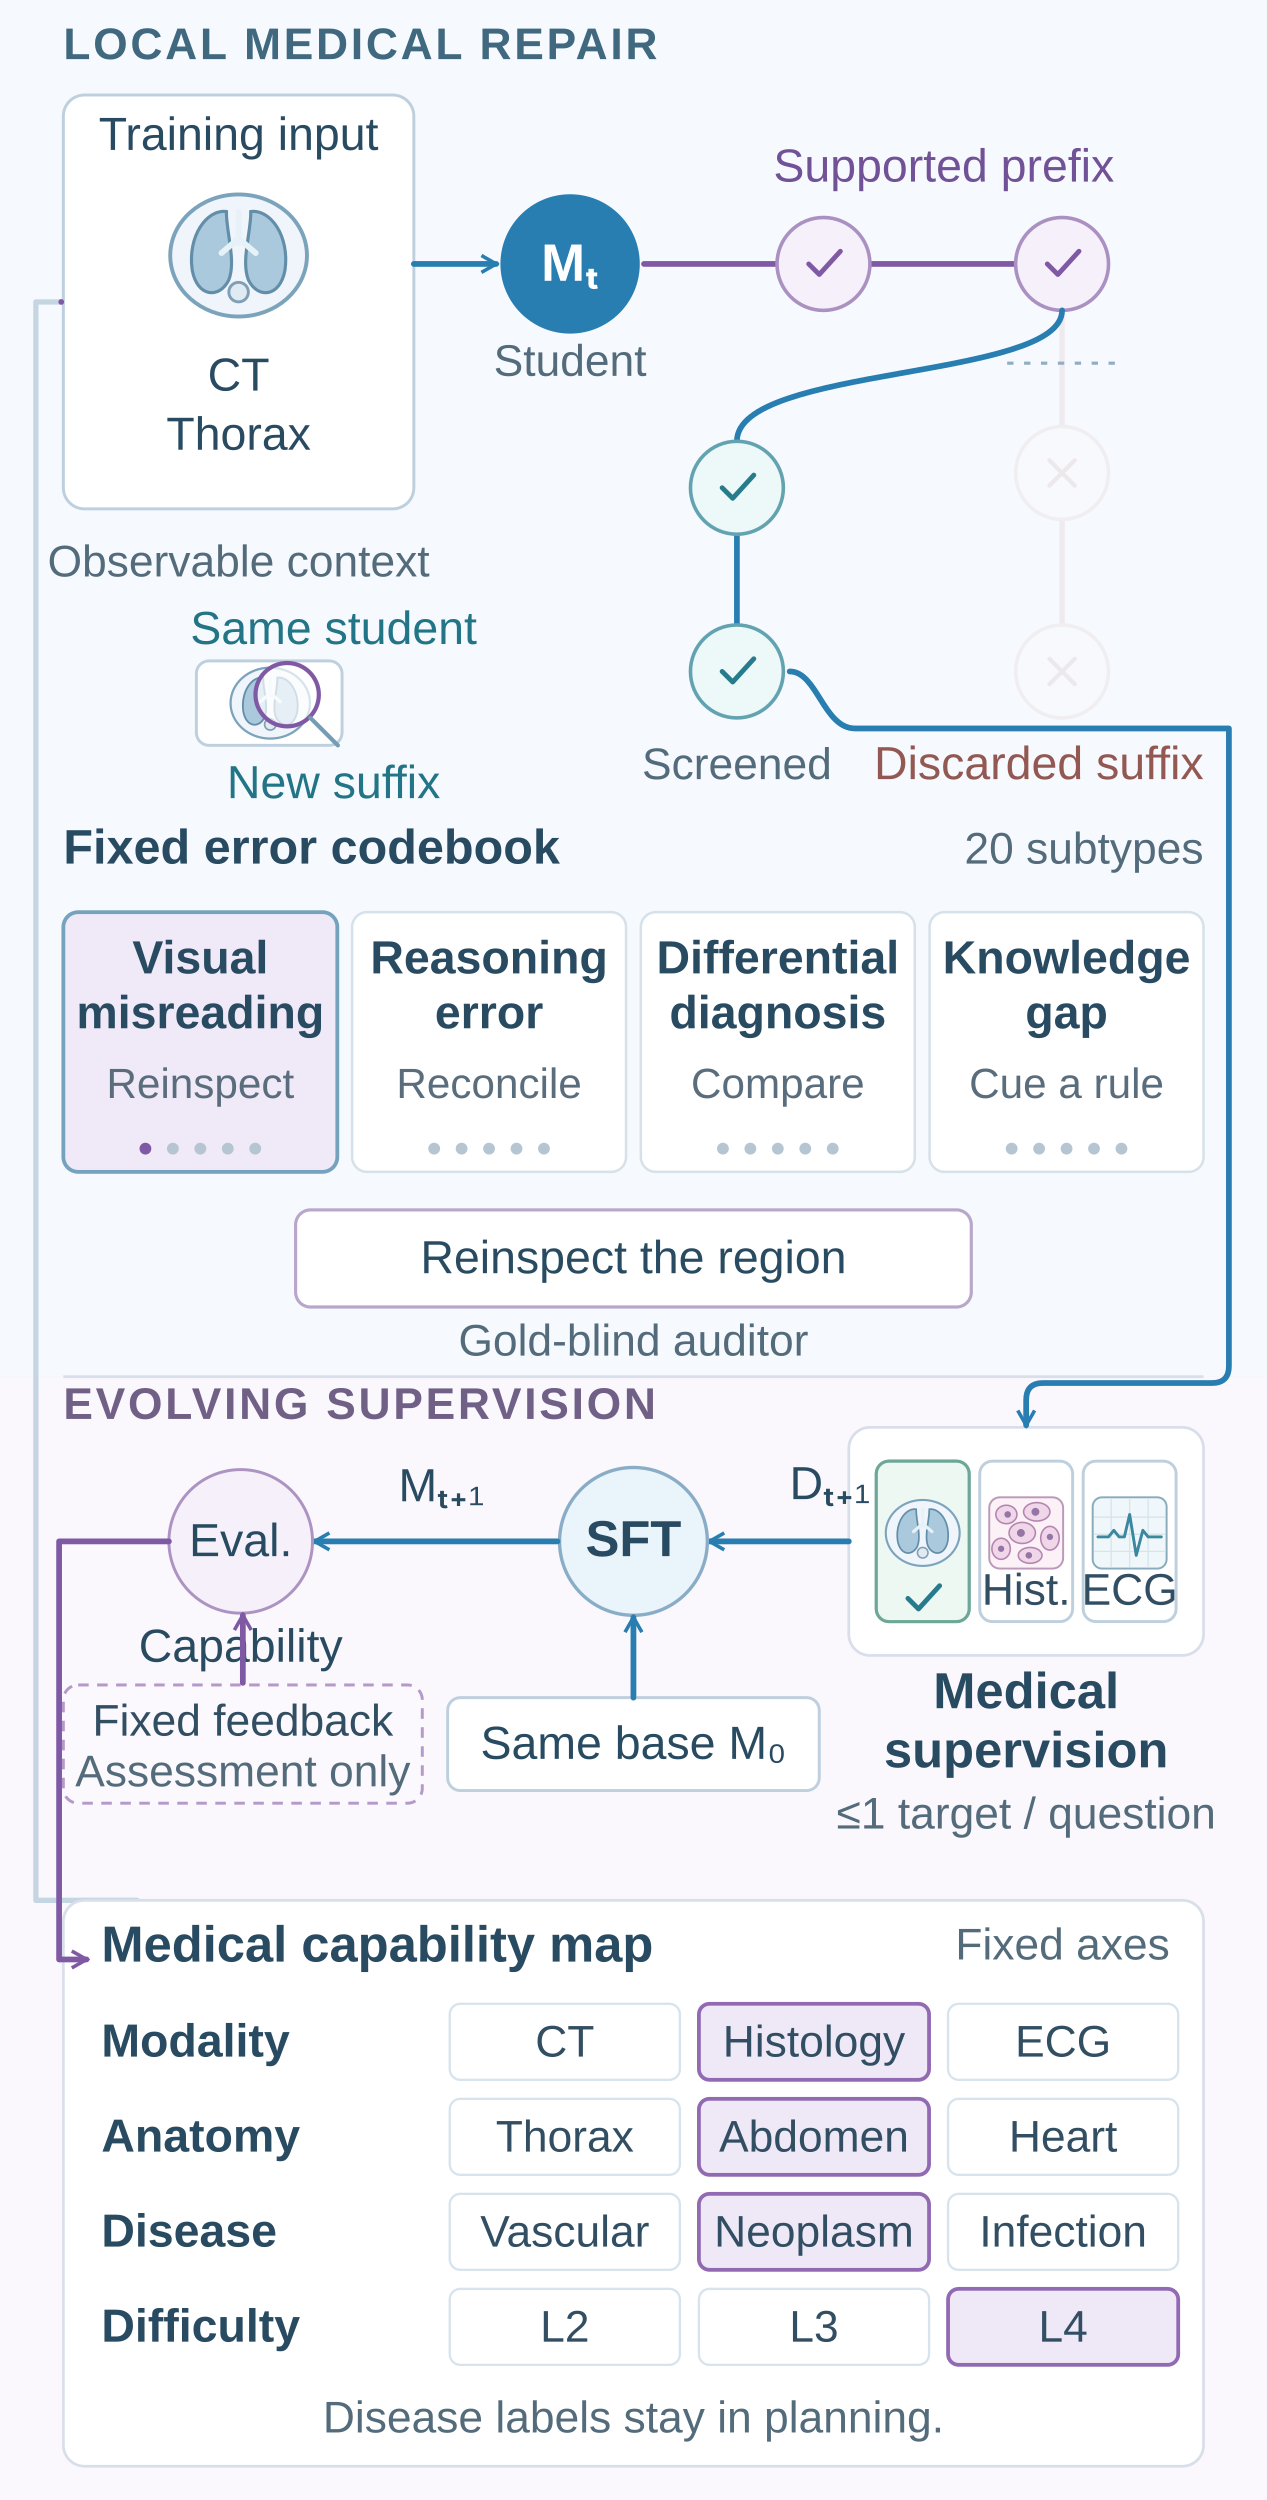
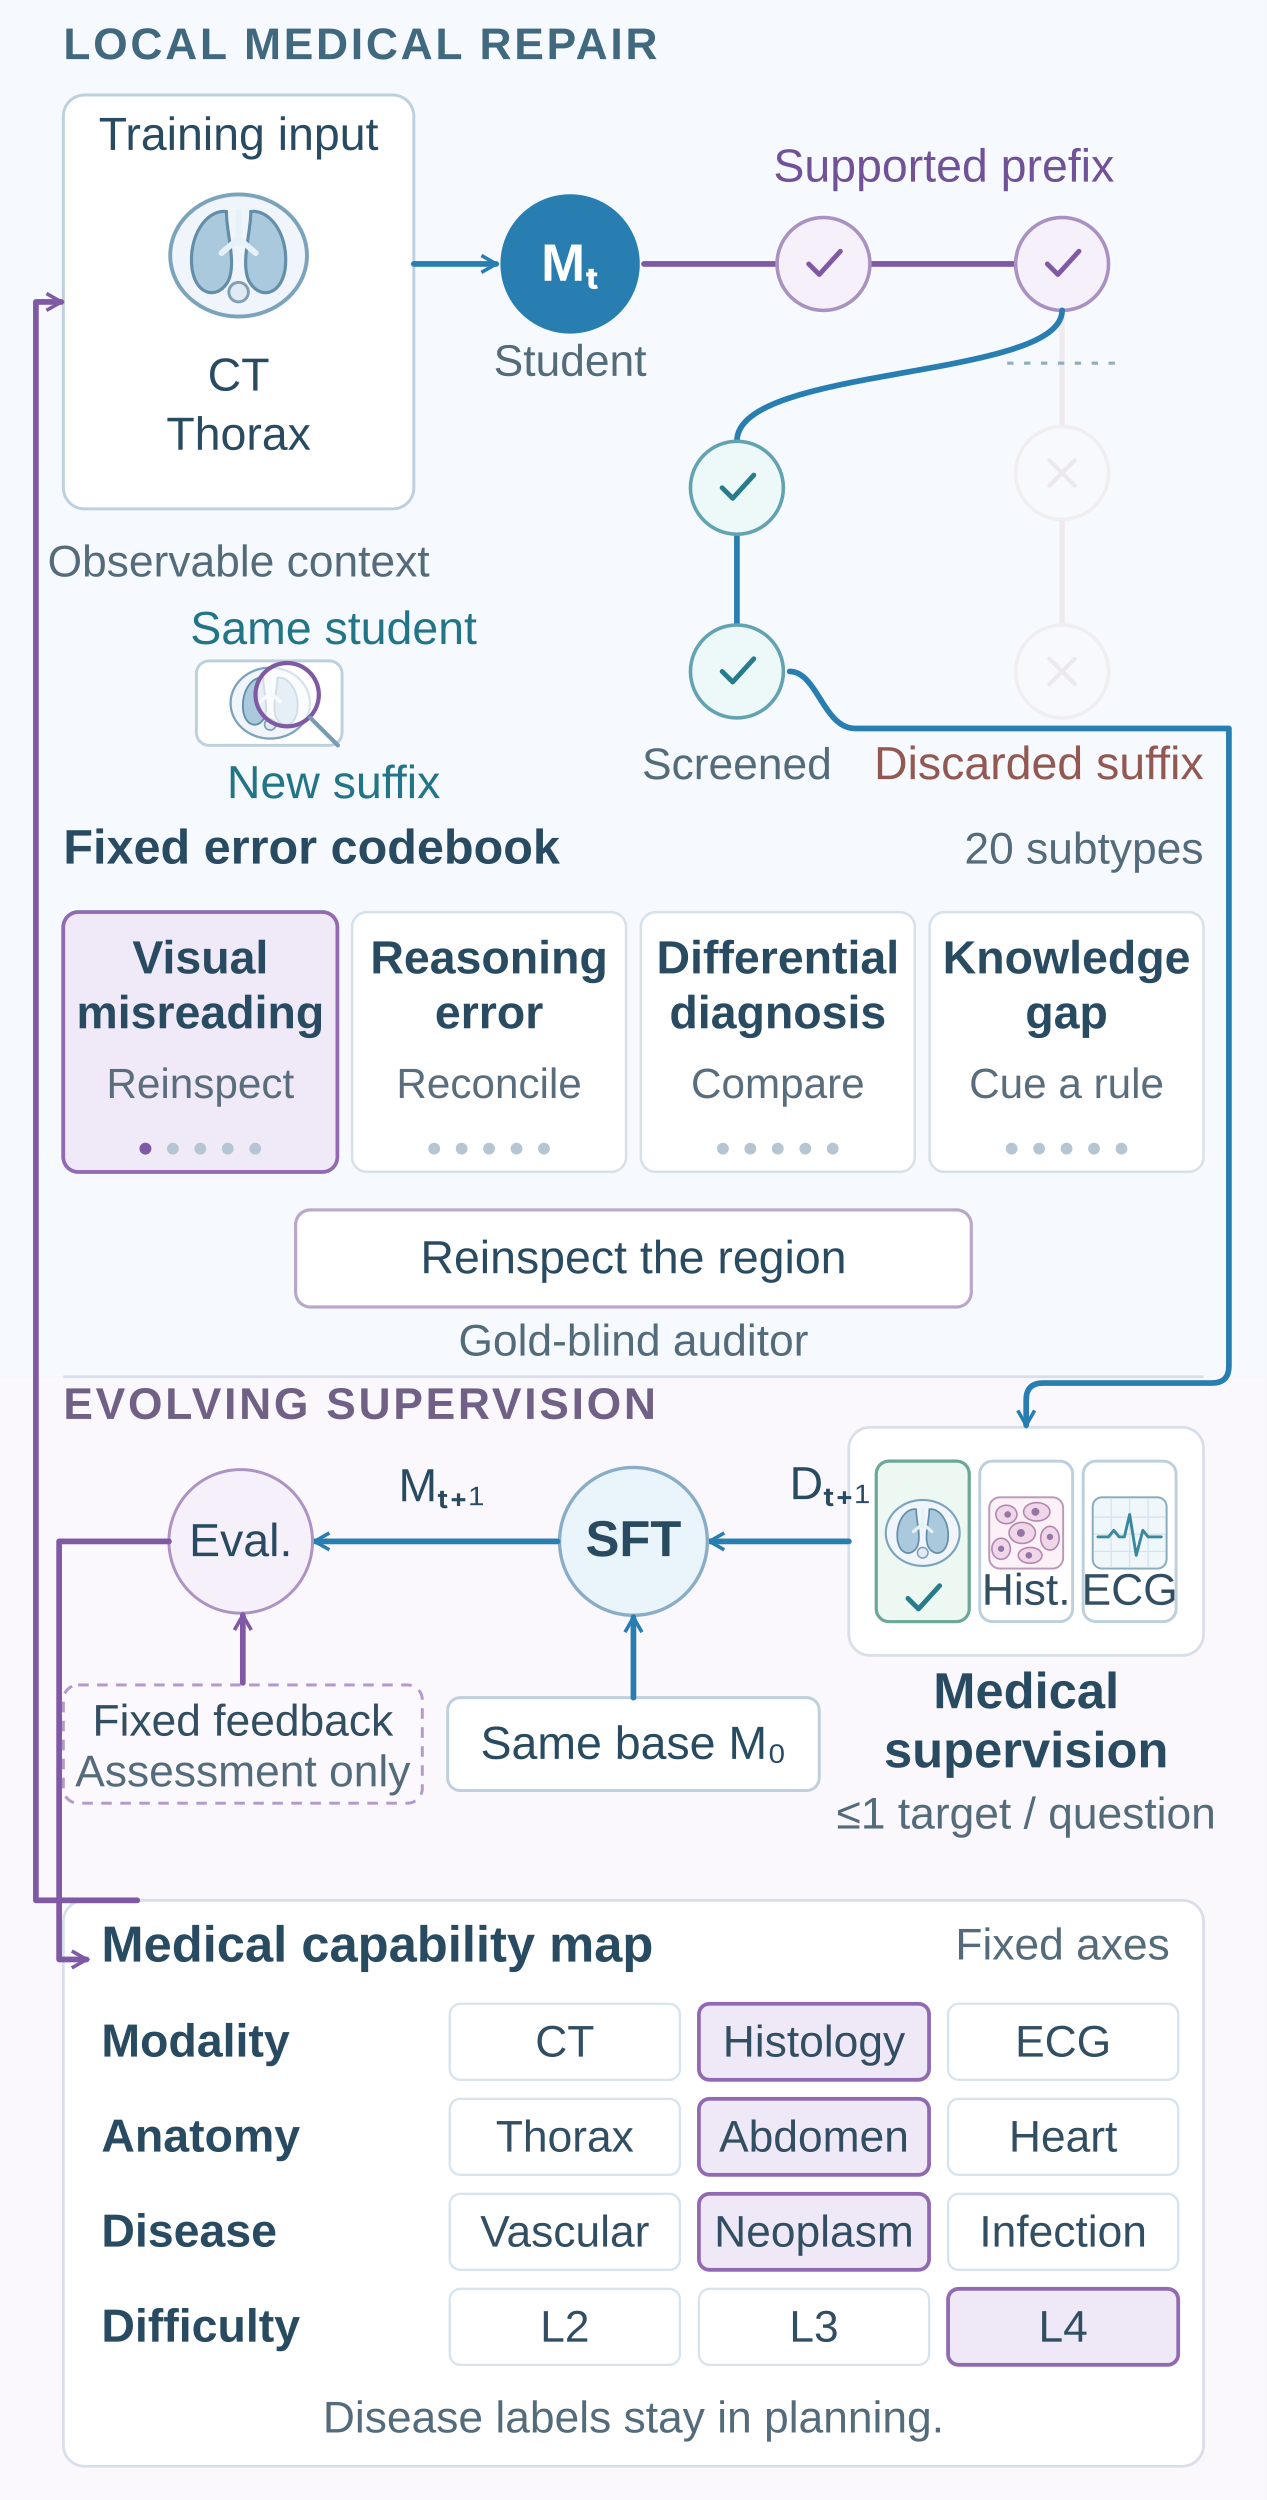
- <svg xmlns="http://www.w3.org/2000/svg" viewBox="0 0 600 1184" class="navigation-scene" role="group" aria-labelledby="scene-title scene-description" data-mobile="true">
+ <svg xmlns="http://www.w3.org/2000/svg" viewBox="0 0 600 1184" class="navigation-scene" role="img" aria-labelledby="scene-title scene-description" data-mobile="true">
  <style>
.navigation-scene{font-family:-apple-system,BlinkMacSystemFont,'Segoe UI',Arial,sans-serif;background:#fff;color:#23475d}
.navigation-scene text{font-size:23px;fill:#294b62}
.navigation-scene .small{font-size:21px;fill:#536b7a}
.navigation-scene .section-label{font-size:21px;letter-spacing:1.3px;font-weight:650;fill:#40687e}
.navigation-scene .title{font-size:24px;font-weight:650;fill:#294b62}
.navigation-scene .white{fill:#fff;font-size:25px;font-weight:600}
.navigation-scene .good-label{fill:#725297;font-size:22px}
.navigation-scene .repair-label{fill:#227487;font-size:22px}
.navigation-scene .bad-label{fill:#925851;font-size:22px}
.navigation-scene .base{font-size:22px;fill:#294b62}
.navigation-scene .book-title{font-size:23px;font-weight:650}
.navigation-scene .family-name{font-size:22px;font-weight:600}
.navigation-scene .family-operation{font-size:20px;fill:#5a6d7c}
.navigation-scene .axis-label{font-size:22px;font-weight:600}
.navigation-scene .tag-text{font-size:21px;fill:#324e62}
.navigation-scene .route{stroke:#c5d5e1;stroke-width:2.5;stroke-linecap:round;stroke-linejoin:round}
.navigation-scene .draw-blue{stroke:#287db1;stroke-width:2.7}.navigation-scene .draw-violet{stroke:#8059a5;stroke-width:2.7}
.navigation-scene .draw-red{stroke:#bd7b72;stroke-width:2.5}.navigation-scene .rollback{stroke:#b58176;stroke-dasharray:5 6}
.navigation-scene .node{stroke:#becfdd;stroke-width:1.7;fill:#fff}.navigation-scene .node.good{stroke:#aa91c1;fill:#f5f0fa}
.navigation-scene .node.bad{stroke:#cb9c94;fill:#fcf1ee}.navigation-scene .node.repaired{stroke:#63a3b1;fill:#edf8f8}
.navigation-scene .check{fill:none;stroke:#267c8c;stroke-width:2.3;stroke-linecap:round;stroke-linejoin:round}
.navigation-scene .node.good+.check{stroke:#8059a5}.navigation-scene .cross{stroke:#b36e65;stroke-width:2;stroke-linecap:round}
.navigation-scene .local-region{fill:#f6faff}.navigation-scene .supervision-region{fill:#faf7fd}
.navigation-scene .outer-label{fill:#716086}.navigation-scene .panel{fill:#fff;stroke:#d8deea;stroke-width:1.3}.navigation-scene .plain{fill:#fff;stroke:#becfdd;stroke-width:1.4}
.navigation-scene .family-card{fill:#fff;stroke:#d6e1e9;stroke-width:1.2}.navigation-scene .family-active{fill:#f0e9f8;stroke:#9369b4;stroke-width:1.7}
.navigation-scene .family-control{cursor:pointer;outline:none}.navigation-scene .family-control:focus .family-card{stroke:#326f9e;stroke-width:3}
.navigation-scene .family-selected{stroke:#75a3be;stroke-width:1.8}.navigation-scene .family-control:hover .family-card{stroke:#7a58a0}
.navigation-scene .action-line{fill:none;stroke:#769cb4;stroke-width:2;stroke-linecap:round;stroke-linejoin:round}
.navigation-scene .action-cue{fill:#f1eaf8;stroke:#9574b0;stroke-width:1.5}.navigation-scene .action-dash{stroke-dasharray:3 4}
.navigation-scene .action-label{font-size:21px;fill:#4f6577}
.navigation-scene .action-accent{fill:#e6f3f5;stroke:#4d95a5;stroke-width:1.7}
.navigation-scene .subtype-dot{fill:#b6c5d2}.navigation-scene .active-subtype{fill:#8059a5}
.navigation-scene .tag-chip{fill:#fff;stroke:#d7e3ed;stroke-width:1.1}.navigation-scene .tag-focus{fill:#e5f1fa;stroke:#5999c0;stroke-width:1.8}
+ .navigation-scene .tag-focus-next{fill:#efe9f7;stroke:#916ab3;stroke-width:1.8}
.navigation-scene .hint-shape{fill:#fff;stroke:#b8a7ca;stroke-width:1.5}.navigation-scene .sft{fill:#eaf4fb;stroke:#8aadc7;stroke-width:1.6}
.navigation-scene .feedback-shape{fill:#f5f0f9;stroke:#ac93c2;stroke-width:1.4}.navigation-scene .feedback-bank{fill:#fbf9fd;stroke:#b49aca;stroke-width:1.4;stroke-dasharray:5 4}
.navigation-scene .active-target{fill:#edf8f3;stroke:#6da797;stroke-width:1.5}.navigation-scene .ring{fill:none;stroke:#b97c70;stroke-width:1.8;stroke-dasharray:4 5}
.navigation-scene .boundary{stroke:#90aec2;stroke-width:1.5;stroke-dasharray:3 5}.navigation-scene .divider{stroke:#d8dfea;stroke-width:1.3}
.navigation-scene .fresh-route{stroke:#a6bfce;stroke-dasharray:5 7}.navigation-scene .marker-blue{fill:#287db1}.navigation-scene .marker-violet{fill:#8059a5}
</style>
  <defs>
    <marker id="arrow-blue" viewBox="0 0 10 10" refX="8" refY="5" markerWidth="10" markerHeight="10" markerUnits="userSpaceOnUse" orient="auto">
      <path d="M1 1L8 5L1 9" fill="none" stroke="#287db1" stroke-width="1.7" />
    </marker>
    <marker id="arrow-violet" viewBox="0 0 10 10" refX="8" refY="5" markerWidth="10" markerHeight="10" markerUnits="userSpaceOnUse" orient="auto">
      <path d="M1 1L8 5L1 9" fill="none" stroke="#8059a5" stroke-width="1.7" />
    </marker>
    <marker id="arrow-red" viewBox="0 0 10 10" refX="8" refY="5" markerWidth="10" markerHeight="10" markerUnits="userSpaceOnUse" orient="auto">
      <path d="M1 1L8 5L1 9" fill="none" stroke="#b58176" stroke-width="1.7" />
    </marker>
    <symbol id="medical-ct" viewBox="0 0 64 64">
      <ellipse cx="32" cy="32" rx="28" ry="25" fill="#eff5fa" stroke="#7ca3bc" stroke-width="1.6" />
      <path d="M27 14C19 13 11 24 13 38C15 49 24 50 28 42C31 34 27 23 27 14ZM37 14C45 13 53 24 51 38C49 49 40 50 36 42C33 34 37 23 37 14Z" fill="#aac9dc" stroke="#638eaa" stroke-width="1.3" />
      <path d="M32 14V27M32 25L25 31M32 25L39 31" fill="none" stroke="#e7f1f8" stroke-width="2.4" stroke-linecap="round" />
      <circle cx="32" cy="47" r="4" fill="#e0eaf2" stroke="#819fb4" stroke-width="1.2" />
    </symbol>
    <symbol id="medical-histology" viewBox="0 0 64 64">
      <rect x="4" y="5" width="56" height="54" rx="8" fill="#fbf1f6" stroke="#bc99ba" stroke-width="1.5" />
      <g fill="#efd6e8" stroke="#b585b0" stroke-width="1.2">
        <ellipse cx="17" cy="18" rx="8" ry="7" />
        <ellipse cx="40" cy="16" rx="10" ry="7" />
        <ellipse cx="29" cy="32" rx="10" ry="8" />
        <ellipse cx="50" cy="36" rx="7" ry="9" />
        <ellipse cx="13" cy="44" rx="7" ry="8" />
        <ellipse cx="35" cy="49" rx="9" ry="6" />
      </g>
      <g fill="#9674a5">
        <circle cx="18" cy="18" r="2.5" />
        <circle cx="39" cy="16" r="3" />
        <circle cx="28" cy="32" r="3" />
        <circle cx="50" cy="35" r="2.4" />
        <circle cx="13" cy="44" r="2.4" />
        <circle cx="34" cy="49" r="2.5" />
      </g>
    </symbol>
    <symbol id="medical-ecg" viewBox="0 0 64 64">
      <rect x="4" y="5" width="56" height="54" rx="7" fill="#f0f7fa" stroke="#88acbd" stroke-width="1.5" />
      <path d="M5 20H59M5 33H59M5 46H59M18 6V58M32 6V58M46 6V58" fill="none" stroke="#d5e5ec" stroke-width="1" />
      <path d="M8 35H16L20 30L24 35H28L32 18L37 49L42 30L46 35H56" fill="none" stroke="#3a879f" stroke-width="2.2" stroke-linecap="round" stroke-linejoin="round" />
    </symbol>
  </defs>
  <rect width="600" height="652" class="local-region" />
  <rect y="652" width="600" height="532" class="supervision-region" />
  <text x="30" y="28" class="section-label" text-anchor="start">LOCAL MEDICAL REPAIR</text>
  <path d="M30 652H570" class="divider" />
  <text x="30" y="672" class="section-label outer-label" text-anchor="start">EVOLVING SUPERVISION</text>
-   <g id="outer-tracks">
-     <path id="target-track" d="M374 318C387 318 390 345 405 345H582V647Q582 655 574 655H494Q486 655 486 663V675" class="route " fill="none" opacity="1" />
+   <g id="outer-tracks" opacity="0" aria-hidden="true">
+     <path id="target-track" d="M374 318C387 318 390 345 405 345H582V647Q582 655 574 655H494Q486 655 486 663V675" class="route " fill="none" />
    <path id="data-track" d="M402 730H336" class="route " fill="none" />
    <path id="model-track" d="M264 730H149" class="route " fill="none" />
    <path id="feedback-track" d="M115 797V765" class="route " fill="none" />
    <path id="selection-track" d="M80 730H28V928H41" class="route " fill="none" />
    <path id="return-track" d="M65 900H17V143H29" class="route " fill="none" />
    <path id="base-track" d="M300 804V766" class="route " fill="none" />
  </g>
  <g id="question" transform="translate(113 143)">
    <rect x="-83" y="-98" width="166" height="196" rx="10" class="plain" />
    <text x="0" y="-72" class="base" text-anchor="middle">Training input</text>
-     <g id="question-ct" opacity="1">
-       <use href="#medical-ct" x="-37" y="-59" width="74" height="74" />
-     </g>
-     <g id="question-histology" opacity="0">
-       <use href="#medical-histology" x="-37" y="-59" width="74" height="74" />
-     </g>
-     <g id="question-ecg" opacity="0">
-       <use href="#medical-ecg" x="-37" y="-59" width="74" height="74" />
-     </g>
-     <text id="context-modality" x="0" y="42" class="base" text-anchor="middle">CT</text>
-     <text id="context-anatomy" x="0" y="70" class="base" text-anchor="middle">Thorax</text>
-     <circle id="reinspection-ring" cx="14" cy="-20" r="14" class="ring" opacity="0" />
+     <g id="question-content" opacity="1">
+       <g id="question-ct" opacity="1">
+         <use href="#medical-ct" x="-37" y="-59" width="74" height="74" />
+       </g>
+       <g id="question-histology" opacity="0">
+         <use href="#medical-histology" x="-37" y="-59" width="74" height="74" />
+       </g>
+       <g id="question-ecg" opacity="0">
+         <use href="#medical-ecg" x="-37" y="-59" width="74" height="74" />
+       </g>
+       <text id="context-modality" x="0" y="42" class="base" text-anchor="middle">CT</text>
+       <text id="context-anatomy" x="0" y="70" class="base" text-anchor="middle">Thorax</text>
+       <circle id="reinspection-ring" cx="14" cy="-20" r="14" class="ring" opacity="0" />
+     </g>
  </g>
  <text x="113" y="273" class="small" text-anchor="middle">Observable context</text>
  <path id="input-path" d="M196 125H235" class="route draw-blue" fill="none" data-arrow="arrow-blue" marker-end="url(#arrow-blue)" />
  <g id="student" transform="translate(270 125)">
    <circle r="33" fill="#287db1" />
-     <text id="student-model" x="0" y="8" class="white" text-anchor="middle">Mₜ</text>
+     <text id="student-model" x="0" y="8" class="white" text-anchor="middle" opacity="1">Mₜ</text>
    <text x="0" y="53" class="small" text-anchor="middle">Student</text>
  </g>
  <g id="trace-past" opacity="1">
-     <path id="prefix-path" d="M305 125H503" class="route draw-violet" fill="none" style="stroke-dasharray: 198, 198; stroke-dashoffset: 0;" />
-     <g id="prefix-0" transform="translate(390 125)" opacity="1">
-       <circle r="22" class="node good" />
-       <path d="M-7 0l5 5 10-11" class="check" />
-     </g>
-     <g id="prefix-1" transform="translate(503 125)" opacity="1">
-       <circle r="22" class="node good" />
-       <path d="M-7 0l5 5 10-11" class="check" />
-     </g>
-     <text x="447" y="86" class="good-label" text-anchor="middle">Supported prefix</text>
+     <g id="prefix-group" opacity="1">
+       <path id="prefix-path" d="M305 125H503" class="route draw-violet" fill="none" style="stroke-dasharray: 198, 198; stroke-dashoffset: 0;" opacity="1" />
+       <g id="prefix-0" transform="translate(390 125)" opacity="1">
+         <circle r="22" class="node good" />
+         <path d="M-7 0l5 5 10-11" class="check" />
+       </g>
+       <g id="prefix-1" transform="translate(503 125)" opacity="1">
+         <circle r="22" class="node good" />
+         <path d="M-7 0l5 5 10-11" class="check" />
+       </g>
+       <text id="prefix-label" x="447" y="86" class="good-label" text-anchor="middle" opacity="1">Supported prefix</text>
+     </g>
    <g id="failed-branch" opacity="0.13">
-       <path id="wrong-path" d="M503 147V318" class="route draw-red" fill="none" style="stroke-dasharray: 171, 171; stroke-dashoffset: 0;" />
-       <g id="wrong-0" transform="translate(503 224)">
+       <path id="wrong-path" d="M503 147V318" class="route draw-red" fill="none" style="stroke-dasharray: 171, 171; stroke-dashoffset: 0;" opacity="1" />
+       <g id="wrong-0" transform="translate(503 224)" opacity="1">
        <circle r="22" class="node bad" />
        <path d="M-6-6L6 6M6-6L-6 6" class="cross" />
      </g>
-       <g id="wrong-1" transform="translate(503 318)">
+       <g id="wrong-1" transform="translate(503 318)" opacity="1">
        <circle r="22" class="node bad" />
        <path d="M-6-6L6 6M6-6L-6 6" class="cross" />
      </g>
    </g>
-     <text id="failed-label" x="492" y="369" class="bad-label" text-anchor="middle">Discarded suffix</text>
+     <text id="failed-label" x="492" y="369" class="bad-label" text-anchor="middle" opacity="1">Discarded suffix</text>
    <circle id="error-ring" cx="503" cy="224" r="30" class="ring" opacity="0" />
    <path id="diagnosis-path" d="M529 224H565V388H94.875V430" class="route draw-violet" fill="none" data-arrow="arrow-violet" marker-end="url(#arrow-violet)" style="stroke-dasharray: 712.125, 712.125; stroke-dashoffset: 0; marker-end: url(&quot;#arrow-violet&quot;);" opacity="0" />
    <path id="rollback-path" d="M529 318H548V172H529" class="route rollback" fill="none" data-arrow="arrow-red" marker-end="url(#arrow-red)" style="stroke-dasharray: 184, 184; stroke-dashoffset: 0; marker-end: url(&quot;#arrow-red&quot;);" opacity="0" />
    <path id="safe-boundary" d="M477 172h52" class="boundary" opacity="1" />
    <g id="new-branch" opacity="1">
-       <path id="correct-path" d="M503 147C503 180 349 173 349 209V318" class="route draw-blue" fill="none" style="stroke-dasharray: 283.175, 283.175; stroke-dashoffset: 0;" />
+       <path id="correct-path" d="M503 147C503 180 349 173 349 209V318" class="route draw-blue" fill="none" style="stroke-dasharray: 283.175, 283.175; stroke-dashoffset: 0;" opacity="1" />
      <g id="corrected-0" transform="translate(349 231)" opacity="1">
        <circle r="22" class="node repaired" />
        <path d="M-7 0l5 5 10-11" class="check" />
      </g>
-       <g id="corrected-1" transform="translate(349 318)" opacity="1">
-         <circle r="22" class="node repaired" />
-         <g id="screen-check" opacity="1">
-           <path d="M-7 0l5 5 10-11" class="check" />
+       <g id="candidate-target" opacity="1">
+         <g id="corrected-1" transform="translate(349 318)" opacity="1">
+           <circle r="22" class="node repaired" />
+           <g id="screen-check" opacity="1">
+             <path d="M-7 0l5 5 10-11" class="check" />
+           </g>
        </g>
-       </g>
-     </g>
-     <text x="158" y="305" class="repair-label" text-anchor="middle">Same student</text>
-     <text x="158" y="378" class="repair-label" text-anchor="middle">New suffix</text>
-     <text id="target-status-label" x="349" y="369" class="small" text-anchor="middle">Screened</text>
+         <text id="target-status-label" x="349" y="369" class="small" text-anchor="middle">Screened</text>
+       </g>
+     </g>
+     <g id="repair-caption" opacity="1">
+       <text x="158" y="305" class="repair-label" text-anchor="middle">Same student</text>
+       <text x="158" y="378" class="repair-label" text-anchor="middle">New suffix</text>
+     </g>
  </g>
  <g id="trace-fresh" opacity="0">
    <path id="fresh-path" d="M305 125H503V270" class="route fresh-route" fill="none" />
    <g id="fresh-result" transform="translate(503 278)">
      <circle r="22" class="node " />
      <text x="0" y="8" class="title" text-anchor="middle">?</text>
    </g>
    <text x="447" y="86" class="good-label" text-anchor="middle">Fresh rollout</text>
    <text x="492" y="369" class="small" text-anchor="middle">Diagnose again</text>
  </g>
-   <g id="case-action" transform="translate(158 333)" opacity="1">
+   <g id="case-action" opacity="1" transform="translate(158 333)">
    <g id="action-visual" opacity="1">
      <rect x="-65" y="-20" width="69" height="40" rx="6" class="plain" />
      <use href="#medical-ct" x="-51.5" y="-21.5" width="43" height="43" />
      <g id="action-lens" transform="translate(-38 -9.797174393178826e-16)">
        <circle cx="16" cy="-4" r="15" fill="#fff" fill-opacity=".7" stroke="#8059a5" stroke-width="2" />
        <path d="M27 7l13 13" class="action-line" />
      </g>
    </g>
    <g id="action-reasoning" opacity="0">
      <g id="evidence-left" transform="translate(13 0)">
        <rect x="-97" y="-20" width="52" height="40" rx="5" class="plain" />
        <path d="M-86 -11h30M-86 0h19M-86 11h30" class="action-line" />
      </g>
      <g id="evidence-right" transform="translate(-13 0)">
        <rect x="45" y="-20" width="52" height="40" rx="5" class="plain" />
        <path d="M56 -11h30M56 0h19M56 11h30" class="action-line" />
      </g>
      <g id="evidence-conflict" opacity="0">
        <path d="M-6-8L6 8M6-8L-6 8" class="cross" />
      </g>
      <g id="evidence-joined" opacity="1">
        <path d="M-41 0H-14M14 0H41" class="action-line" />
        <circle r="12" class="action-accent" />
        <path d="M-7 0l5 5 10-11" class="check" />
      </g>
    </g>
    <g id="action-differential" opacity="0">
      <g id="comparison-left">
        <rect x="-94" y="-20" width="72" height="40" rx="5" class="plain" />
        <text x="-58" y="-3" class="action-label" text-anchor="middle">A</text>
        <path d="M-83 6h50M-83 14h30" class="action-line" />
      </g>
      <g id="comparison-right">
        <rect x="22" y="-20" width="72" height="40" rx="5" class="plain" />
        <text x="58" y="-3" class="action-label" text-anchor="middle">B</text>
        <path d="M33 6h30M33 14h50" class="action-line" />
      </g>
      <g id="comparison-guide" opacity="1" transform="translate(0 0)">
        <path d="M-94 3H94M-94 17H94" fill="none" stroke="#8059a5" stroke-width="1.6" stroke-dasharray="4 4" />
        <path d="M-12 0H12M-12 0l5-5M-12 0l5 5M12 0l-5-5M12 0l-5 5" class="action-line" />
      </g>
    </g>
    <g id="action-knowledge" opacity="0">
      <g id="rule-placeholder" opacity="0">
        <rect x="-97" y="-20" width="89" height="40" rx="5" class="plain action-dash" />
        <text x="-52" y="7" class="action-label" text-anchor="middle">?</text>
      </g>
      <g id="rule-category" opacity="1" transform="translate(0 0)">
        <rect x="-97" y="-20" width="89" height="40" rx="5" class="action-cue" />
        <text x="-52" y="7" class="action-label" text-anchor="middle">Rule</text>
      </g>
      <path d="M0 0H46" class="action-line action-dash" />
      <circle cx="72" cy="0" r="20" class="plain" />
      <g id="rule-linked" opacity="1">
        <path d="M0 0H50" class="action-line" />
        <g transform="translate(72 0)">
          <path d="M-7 0l5 5 10-11" class="check" />
        </g>
      </g>
    </g>
  </g>
  <g id="error-codebook">
    <rect x="25" y="385" width="550" height="39" class="local-region" />
    <text x="30" y="409" class="book-title" text-anchor="start">Fixed error codebook</text>
    <text x="570" y="409" class="small" text-anchor="end">20 subtypes</text>
-     <g id="error-family-0" class="family-control" data-case="0" role="button" tabindex="0" aria-pressed="true" aria-label="Play Case 1: Visual misreading">
-       <rect id="error-card-0" x="30" y="432" width="129.75" height="123" rx="7" class="family-card family-selected family-active" />
+     <g id="error-family-0" class="family-control" data-case="0" aria-pressed="true" aria-label="Play case 1: visual misreading">
+       <rect id="error-card-0" x="30" y="432" width="129.75" height="123" rx="7" class="family-card family-selected" />
+       <rect id="diagnosis-highlight-0" x="30" y="432" width="129.75" height="123" rx="7" class="family-active" opacity="1" pointer-events="none" />
      <text x="94.875" y="461" class="family-name" text-anchor="middle">Visual</text>
      <text x="94.875" y="487" class="family-name" text-anchor="middle">misreading</text>
      <text x="94.875" y="520" class="family-operation" text-anchor="middle">Reinspect</text>
-       <circle id="subtype-0-0" cx="68.875" cy="544" r="2.8" class="subtype-dot active-subtype" />
+       <circle id="subtype-0-0" cx="68.875" cy="544" r="2.8" class="subtype-dot" />
      <circle id="subtype-0-1" cx="81.875" cy="544" r="2.8" class="subtype-dot" />
      <circle id="subtype-0-2" cx="94.875" cy="544" r="2.8" class="subtype-dot" />
      <circle id="subtype-0-3" cx="107.875" cy="544" r="2.8" class="subtype-dot" />
      <circle id="subtype-0-4" cx="120.875" cy="544" r="2.8" class="subtype-dot" />
-     </g>
-     <g id="error-family-1" class="family-control" data-case="1" role="button" tabindex="0" aria-pressed="false" aria-label="Play Case 2: Reasoning error">
+       <circle id="active-subtype-0" cx="68.875" cy="544" r="2.8" class="active-subtype" opacity="1" pointer-events="none" />
+     </g>
+     <g id="error-family-1" class="family-control" data-case="1" aria-pressed="false" aria-label="Play case 2: reasoning error">
      <rect id="error-card-1" x="166.75" y="432" width="129.75" height="123" rx="7" class="family-card" />
+       <rect id="diagnosis-highlight-1" x="166.75" y="432" width="129.75" height="123" rx="7" class="family-active" opacity="0" pointer-events="none" />
      <text x="231.625" y="461" class="family-name" text-anchor="middle">Reasoning</text>
      <text x="231.625" y="487" class="family-name" text-anchor="middle">error</text>
      <text x="231.625" y="520" class="family-operation" text-anchor="middle">Reconcile</text>
      <circle id="subtype-1-0" cx="205.625" cy="544" r="2.8" class="subtype-dot" />
      <circle id="subtype-1-1" cx="218.625" cy="544" r="2.8" class="subtype-dot" />
      <circle id="subtype-1-2" cx="231.625" cy="544" r="2.8" class="subtype-dot" />
      <circle id="subtype-1-3" cx="244.625" cy="544" r="2.8" class="subtype-dot" />
      <circle id="subtype-1-4" cx="257.625" cy="544" r="2.8" class="subtype-dot" />
-     </g>
-     <g id="error-family-2" class="family-control" data-case="2" role="button" tabindex="0" aria-pressed="false" aria-label="Play Case 3: Differential diagnosis error">
+       <circle id="active-subtype-1" cx="218.625" cy="544" r="2.8" class="active-subtype" opacity="0" pointer-events="none" />
+     </g>
+     <g id="error-family-2" class="family-control" data-case="2" aria-pressed="false" aria-label="Play case 3: differential diagnosis error">
      <rect id="error-card-2" x="303.5" y="432" width="129.75" height="123" rx="7" class="family-card" />
+       <rect id="diagnosis-highlight-2" x="303.5" y="432" width="129.75" height="123" rx="7" class="family-active" opacity="0" pointer-events="none" />
      <text x="368.375" y="461" class="family-name" text-anchor="middle">Differential</text>
      <text x="368.375" y="487" class="family-name" text-anchor="middle">diagnosis</text>
      <text x="368.375" y="520" class="family-operation" text-anchor="middle">Compare</text>
      <circle id="subtype-2-0" cx="342.375" cy="544" r="2.8" class="subtype-dot" />
      <circle id="subtype-2-1" cx="355.375" cy="544" r="2.8" class="subtype-dot" />
      <circle id="subtype-2-2" cx="368.375" cy="544" r="2.8" class="subtype-dot" />
      <circle id="subtype-2-3" cx="381.375" cy="544" r="2.8" class="subtype-dot" />
      <circle id="subtype-2-4" cx="394.375" cy="544" r="2.8" class="subtype-dot" />
-     </g>
-     <g id="error-family-3" class="family-control" data-case="3" role="button" tabindex="0" aria-pressed="false" aria-label="Play Case 4: Knowledge gap">
+       <circle id="active-subtype-2" cx="355.375" cy="544" r="2.8" class="active-subtype" opacity="0" pointer-events="none" />
+     </g>
+     <g id="error-family-3" class="family-control" data-case="3" aria-pressed="false" aria-label="Play case 4: knowledge gap">
      <rect id="error-card-3" x="440.25" y="432" width="129.75" height="123" rx="7" class="family-card" />
+       <rect id="diagnosis-highlight-3" x="440.25" y="432" width="129.75" height="123" rx="7" class="family-active" opacity="0" pointer-events="none" />
      <text x="505.125" y="461" class="family-name" text-anchor="middle">Knowledge</text>
      <text x="505.125" y="487" class="family-name" text-anchor="middle">gap</text>
      <text x="505.125" y="520" class="family-operation" text-anchor="middle">Cue a rule</text>
      <circle id="subtype-3-0" cx="479.125" cy="544" r="2.8" class="subtype-dot" />
      <circle id="subtype-3-1" cx="492.125" cy="544" r="2.8" class="subtype-dot" />
      <circle id="subtype-3-2" cx="505.125" cy="544" r="2.8" class="subtype-dot" />
      <circle id="subtype-3-3" cx="518.125" cy="544" r="2.8" class="subtype-dot" />
      <circle id="subtype-3-4" cx="531.125" cy="544" r="2.8" class="subtype-dot" />
-     </g>
-   </g>
-   <g id="hint" transform="translate(300 596)">
+       <circle id="active-subtype-3" cx="492.125" cy="544" r="2.8" class="active-subtype" opacity="0" pointer-events="none" />
+     </g>
+   </g>
+   <g id="hint" opacity="1" transform="translate(300 596)">
    <rect id="hint-box" x="-160" y="-23" width="320" height="46" rx="7" class="hint-shape" style="fill: rgb(255, 255, 255);" />
    <text id="hint-operation" x="0" y="7" class="base" text-anchor="middle">Reinspect the region</text>
    <text x="0" y="46" class="small" text-anchor="middle">Gold-blind auditor</text>
  </g>
  <path id="hint-path" d="M460 596H594V172H529" class="route draw-violet" fill="none" data-arrow="arrow-violet" marker-end="url(#arrow-violet)" style="stroke-dasharray: 623, 623; stroke-dashoffset: 0; marker-end: url(&quot;#arrow-violet&quot;);" opacity="0" />
-   <g id="dataset" transform="translate(486 730)">
-     <rect x="-84" y="-54" width="168" height="108" rx="10" class="panel" />
-     <g transform="translate(-49 0)">
-       <rect x="-22" y="-38" width="44" height="76" rx="6" class="plain" />
-       <use href="#medical-ct" x="-20" y="-24" width="40" height="40" />
-       <text x="0" y="30" class="tag-text" text-anchor="middle">CT</text>
-     </g>
-     <g transform="translate(0 0)">
-       <rect x="-22" y="-38" width="44" height="76" rx="6" class="plain" />
-       <use href="#medical-histology" x="-20" y="-24" width="40" height="40" />
-       <text x="0" y="30" class="tag-text" text-anchor="middle">Hist.</text>
-     </g>
-     <g transform="translate(49 0)">
-       <rect x="-22" y="-38" width="44" height="76" rx="6" class="plain" />
-       <use href="#medical-ecg" x="-20" y="-24" width="40" height="40" />
-       <text x="0" y="30" class="tag-text" text-anchor="middle">ECG</text>
-     </g>
-     <g id="new-target" transform="translate(-49 0)" opacity="1">
-       <rect x="-22" y="-38" width="44" height="76" rx="6" class="active-target" />
-       <use id="target-medical-icon" href="#medical-ct" x="-20" y="-24" width="40" height="40" />
-       <g transform="translate(0 27)">
-         <path d="M-7 0l5 5 10-11" class="check" />
-       </g>
-     </g>
-   </g>
-   <text x="486" y="809" class="title" text-anchor="middle">Medical</text>
-   <text x="486" y="837" class="title" text-anchor="middle">supervision</text>
-   <text x="486" y="866" class="small" text-anchor="middle">≤1 target / question</text>
-   <path id="target-path" d="M374 318C387 318 390 345 405 345H582V647Q582 655 574 655H494Q486 655 486 663V675" class="route draw-blue" fill="none" data-arrow="arrow-blue" marker-end="url(#arrow-blue)" opacity="1" style="stroke-dasharray: 639.987, 639.987; stroke-dashoffset: 0; marker-end: url(&quot;#arrow-blue&quot;);" />
-   <path id="data-path" d="M402 730H336" class="route draw-blue" fill="none" data-arrow="arrow-blue" marker-end="url(#arrow-blue)" style="stroke-dasharray: 66, 66; stroke-dashoffset: 0; marker-end: url(&quot;#arrow-blue&quot;);" />
-   <text x="393" y="710" class="base" text-anchor="middle">Dₜ₊₁</text>
-   <g id="training" transform="translate(300 730)">
-     <circle r="35" class="sft" />
-     <text x="0" y="7" class="title" text-anchor="middle">SFT</text>
-   </g>
-   <g id="base-model" transform="translate(300 826)">
-     <rect x="-88" y="-22" width="176" height="44" rx="6" class="plain" />
-     <text x="0" y="7" class="base" text-anchor="middle">Same base M₀</text>
-   </g>
-   <path id="base-path" d="M300 804V766" class="route draw-blue" fill="none" data-arrow="arrow-blue" marker-end="url(#arrow-blue)" style="stroke-dasharray: 38, 38; stroke-dashoffset: 0; marker-end: url(&quot;#arrow-blue&quot;);" />
-   <path id="model-path" d="M264 730H149" class="route draw-blue" fill="none" data-arrow="arrow-blue" marker-end="url(#arrow-blue)" style="stroke-dasharray: 115, 115; stroke-dashoffset: 0; marker-end: url(&quot;#arrow-blue&quot;);" />
-   <text x="209" y="711" class="base" text-anchor="middle">Mₜ₊₁</text>
-   <g id="evaluation" transform="translate(114 730)">
-     <circle r="34" class="feedback-shape" />
-     <text x="0" y="7" class="base" text-anchor="middle">Eval.</text>
-     <text x="0" y="57" class="base" text-anchor="middle">Capability</text>
-   </g>
-   <g id="feedback" transform="translate(115 826)">
-     <rect x="-85" y="-28" width="170" height="56" rx="7" class="feedback-bank" />
-     <text x="0" y="-4" class="tag-text" text-anchor="middle">Fixed feedback</text>
-     <text x="0" y="20" class="small" text-anchor="middle">Assessment only</text>
-   </g>
-   <path id="feedback-path" d="M115 797V765" class="route draw-violet" fill="none" data-arrow="arrow-violet" marker-end="url(#arrow-violet)" style="stroke-dasharray: 32, 32; stroke-dashoffset: 0; marker-end: url(&quot;#arrow-violet&quot;);" />
+   <g id="dataset-stage" opacity="1">
+     <g id="dataset" transform="translate(486 730)">
+       <rect x="-84" y="-54" width="168" height="108" rx="10" class="panel" />
+       <g transform="translate(-49 0)">
+         <rect x="-22" y="-38" width="44" height="76" rx="6" class="plain" />
+         <use href="#medical-ct" x="-20" y="-24" width="40" height="40" />
+         <text x="0" y="30" class="tag-text" text-anchor="middle">CT</text>
+       </g>
+       <g transform="translate(0 0)">
+         <rect x="-22" y="-38" width="44" height="76" rx="6" class="plain" />
+         <use href="#medical-histology" x="-20" y="-24" width="40" height="40" />
+         <text x="0" y="30" class="tag-text" text-anchor="middle">Hist.</text>
+       </g>
+       <g transform="translate(49 0)">
+         <rect x="-22" y="-38" width="44" height="76" rx="6" class="plain" />
+         <use href="#medical-ecg" x="-20" y="-24" width="40" height="40" />
+         <text x="0" y="30" class="tag-text" text-anchor="middle">ECG</text>
+       </g>
+       <g id="new-target" transform="translate(-49 0)" opacity="1">
+         <rect x="-22" y="-38" width="44" height="76" rx="6" class="active-target" />
+         <use id="target-medical-icon" href="#medical-ct" x="-20" y="-24" width="40" height="40" />
+         <g transform="translate(0 27)">
+           <path d="M-7 0l5 5 10-11" class="check" />
+         </g>
+       </g>
+     </g>
+     <text x="486" y="809" class="title" text-anchor="middle">Medical</text>
+     <text x="486" y="837" class="title" text-anchor="middle">supervision</text>
+     <text x="486" y="866" class="small" text-anchor="middle">≤1 target / question</text>
+   </g>
+   <path id="target-path" d="M374 318C387 318 390 345 405 345H582V647Q582 655 574 655H494Q486 655 486 663V675" class="route draw-blue" fill="none" data-arrow="arrow-blue" marker-end="url(#arrow-blue)" style="stroke-dasharray: 639.987, 639.987; stroke-dashoffset: 0; marker-end: url(&quot;#arrow-blue&quot;);" opacity="1" />
+   <path id="data-path" d="M402 730H336" class="route draw-blue" fill="none" data-arrow="arrow-blue" marker-end="url(#arrow-blue)" style="stroke-dasharray: 66, 66; stroke-dashoffset: 0; marker-end: url(&quot;#arrow-blue&quot;);" opacity="1" />
+   <text id="dataset-output-label" x="393" y="710" class="base" text-anchor="middle" opacity="1">Dₜ₊₁</text>
+   <g id="training-stage" opacity="1">
+     <g id="training" transform="translate(300 730)">
+       <circle r="35" class="sft" />
+       <text x="0" y="7" class="title" text-anchor="middle">SFT</text>
+     </g>
+     <g id="base-model" transform="translate(300 826)">
+       <rect x="-88" y="-22" width="176" height="44" rx="6" class="plain" />
+       <text x="0" y="7" class="base" text-anchor="middle">Same base M₀</text>
+     </g>
+   </g>
+   <path id="base-path" d="M300 804V766" class="route draw-blue" fill="none" data-arrow="arrow-blue" marker-end="url(#arrow-blue)" style="stroke-dasharray: 38, 38; stroke-dashoffset: 0; marker-end: url(&quot;#arrow-blue&quot;);" opacity="1" />
+   <path id="model-path" d="M264 730H149" class="route draw-blue" fill="none" data-arrow="arrow-blue" marker-end="url(#arrow-blue)" style="stroke-dasharray: 115, 115; stroke-dashoffset: 0; marker-end: url(&quot;#arrow-blue&quot;);" opacity="1" />
+   <text id="model-output-label" x="209" y="711" class="base" text-anchor="middle" opacity="1">Mₜ₊₁</text>
+   <g id="evaluation-stage" opacity="1">
+     <g id="evaluation" transform="translate(114 730)">
+       <circle r="34" class="feedback-shape" />
+       <text x="0" y="7" class="base" text-anchor="middle">Eval.</text>
+     </g>
+   </g>
+   <g id="feedback-stage" opacity="1">
+     <g id="feedback" transform="translate(115 826)">
+       <rect x="-85" y="-28" width="170" height="56" rx="7" class="feedback-bank" />
+       <text x="0" y="-4" class="tag-text" text-anchor="middle">Fixed feedback</text>
+       <text x="0" y="20" class="small" text-anchor="middle">Assessment only</text>
+     </g>
+   </g>
+   <path id="feedback-path" d="M115 797V765" class="route draw-violet" fill="none" data-arrow="arrow-violet" marker-end="url(#arrow-violet)" style="stroke-dasharray: 32, 32; stroke-dashoffset: 0; marker-end: url(&quot;#arrow-violet&quot;);" opacity="1" />
  <g id="capability-map">
    <rect x="30" y="900" width="540" height="268" rx="10" class="panel" />
    <text x="48" y="929" class="title" text-anchor="start">Medical capability map</text>
    <text x="554" y="928" class="small" text-anchor="end">Fixed axes</text>
    <g class="tag-row">
      <text x="48" y="974" class="axis-label" text-anchor="start">Modality</text>
      <rect x="213" y="949" width="109" height="36" rx="5" class="tag-chip" />
      <rect x="331" y="949" width="109" height="36" rx="5" class="tag-chip" />
      <rect x="449" y="949" width="109" height="36" rx="5" class="tag-chip" />
-       <rect id="tag-focus-0" x="331" y="949" width="109" height="36" rx="5" class="tag-focus" style="fill: rgb(239, 233, 247); stroke: rgb(145, 106, 179);" />
+       <rect id="tag-focus-0" x="213" y="949" width="109" height="36" rx="5" class="tag-focus" opacity="0" />
+       <rect id="tag-focus-next-0" x="331" y="949" width="109" height="36" rx="5" class="tag-focus-next" opacity="1" />
      <text x="267.5" y="974" class="tag-text" text-anchor="middle">CT</text>
      <text x="385.5" y="974" class="tag-text" text-anchor="middle">Histology</text>
      <text x="503.5" y="974" class="tag-text" text-anchor="middle">ECG</text>
    </g>
    <g class="tag-row">
      <text x="48" y="1019" class="axis-label" text-anchor="start">Anatomy</text>
      <rect x="213" y="994" width="109" height="36" rx="5" class="tag-chip" />
      <rect x="331" y="994" width="109" height="36" rx="5" class="tag-chip" />
      <rect x="449" y="994" width="109" height="36" rx="5" class="tag-chip" />
-       <rect id="tag-focus-1" x="331" y="994" width="109" height="36" rx="5" class="tag-focus" style="fill: rgb(239, 233, 247); stroke: rgb(145, 106, 179);" />
+       <rect id="tag-focus-1" x="213" y="994" width="109" height="36" rx="5" class="tag-focus" opacity="0" />
+       <rect id="tag-focus-next-1" x="331" y="994" width="109" height="36" rx="5" class="tag-focus-next" opacity="1" />
      <text x="267.5" y="1019" class="tag-text" text-anchor="middle">Thorax</text>
      <text x="385.5" y="1019" class="tag-text" text-anchor="middle">Abdomen</text>
      <text x="503.5" y="1019" class="tag-text" text-anchor="middle">Heart</text>
    </g>
    <g class="tag-row">
      <text x="48" y="1064" class="axis-label" text-anchor="start">Disease</text>
      <rect x="213" y="1039" width="109" height="36" rx="5" class="tag-chip" />
      <rect x="331" y="1039" width="109" height="36" rx="5" class="tag-chip" />
      <rect x="449" y="1039" width="109" height="36" rx="5" class="tag-chip" />
-       <rect id="tag-focus-2" x="331" y="1039" width="109" height="36" rx="5" class="tag-focus" style="fill: rgb(239, 233, 247); stroke: rgb(145, 106, 179);" />
+       <rect id="tag-focus-2" x="213" y="1039" width="109" height="36" rx="5" class="tag-focus" opacity="0" />
+       <rect id="tag-focus-next-2" x="331" y="1039" width="109" height="36" rx="5" class="tag-focus-next" opacity="1" />
      <text x="267.5" y="1064" class="tag-text" text-anchor="middle">Vascular</text>
      <text x="385.5" y="1064" class="tag-text" text-anchor="middle">Neoplasm</text>
      <text x="503.5" y="1064" class="tag-text" text-anchor="middle">Infection</text>
    </g>
    <g class="tag-row">
      <text x="48" y="1109" class="axis-label" text-anchor="start">Difficulty</text>
      <rect x="213" y="1084" width="109" height="36" rx="5" class="tag-chip" />
      <rect x="331" y="1084" width="109" height="36" rx="5" class="tag-chip" />
      <rect x="449" y="1084" width="109" height="36" rx="5" class="tag-chip" />
-       <rect id="tag-focus-3" x="449" y="1084" width="109" height="36" rx="5" class="tag-focus" style="fill: rgb(239, 233, 247); stroke: rgb(145, 106, 179);" />
+       <rect id="tag-focus-3" x="331" y="1084" width="109" height="36" rx="5" class="tag-focus" opacity="0" />
+       <rect id="tag-focus-next-3" x="449" y="1084" width="109" height="36" rx="5" class="tag-focus-next" opacity="1" />
      <text x="267.5" y="1109" class="tag-text" text-anchor="middle">L2</text>
      <text x="385.5" y="1109" class="tag-text" text-anchor="middle">L3</text>
      <text x="503.5" y="1109" class="tag-text" text-anchor="middle">L4</text>
    </g>
    <text x="300" y="1152" class="small" text-anchor="middle">Disease labels stay in planning.</text>
  </g>
-   <path id="selection-path" d="M80 730H28V928H41" class="route draw-violet" fill="none" data-arrow="arrow-violet" marker-end="url(#arrow-violet)" style="stroke-dasharray: 263, 263; stroke-dashoffset: 0; marker-end: url(&quot;#arrow-violet&quot;);" />
-   <path id="return-path" d="M65 900H17V143H29" class="route draw-violet" fill="none" data-arrow="arrow-violet" marker-end="url(#arrow-violet)" style="stroke-dasharray: 817, 817; stroke-dashoffset: 817; marker-end: none;" />
+   <path id="selection-path" d="M80 730H28V928H41" class="route draw-violet" fill="none" data-arrow="arrow-violet" marker-end="url(#arrow-violet)" style="stroke-dasharray: 263, 263; stroke-dashoffset: 0; marker-end: url(&quot;#arrow-violet&quot;);" opacity="1" />
+   <path id="return-path" d="M65 900H17V143H29" class="route draw-violet" fill="none" data-arrow="arrow-violet" marker-end="url(#arrow-violet)" style="stroke-dasharray: 817, 817; stroke-dashoffset: 0; marker-end: url(&quot;#arrow-violet&quot;);" opacity="1" />
+   <g id="next-question-label" opacity="1" />
  <g id="repair-packet" transform="translate(486 675)" opacity="0">
    <rect x="-10" y="-12" width="20" height="24" rx="4" class="active-target" />
    <use id="repair-packet-icon" href="#medical-ct" x="-9" y="-10" width="18" height="18" />
    <path d="M4 6l3 3 5-6" class="check" />
  </g>
  <circle id="learning-packet" r="5" class="marker-blue" transform="translate(149 730)" opacity="0" />
  <circle id="base-packet" r="5" class="marker-blue" transform="translate(300 766)" opacity="0" />
  <circle id="feedback-packet" r="5" class="marker-violet" transform="translate(41 928)" opacity="0" />
-   <g id="question-packet" transform="translate(65 900)" opacity="0">
+   <g id="question-packet" transform="translate(17.00002 590.4443)" opacity="0">
    <use id="question-packet-icon" href="#medical-histology" x="-12" y="-12" width="24" height="24" />
  </g>
  <circle id="rollback-packet" r="4" fill="#b58176" transform="translate(529 172)" opacity="0" />
</svg>
